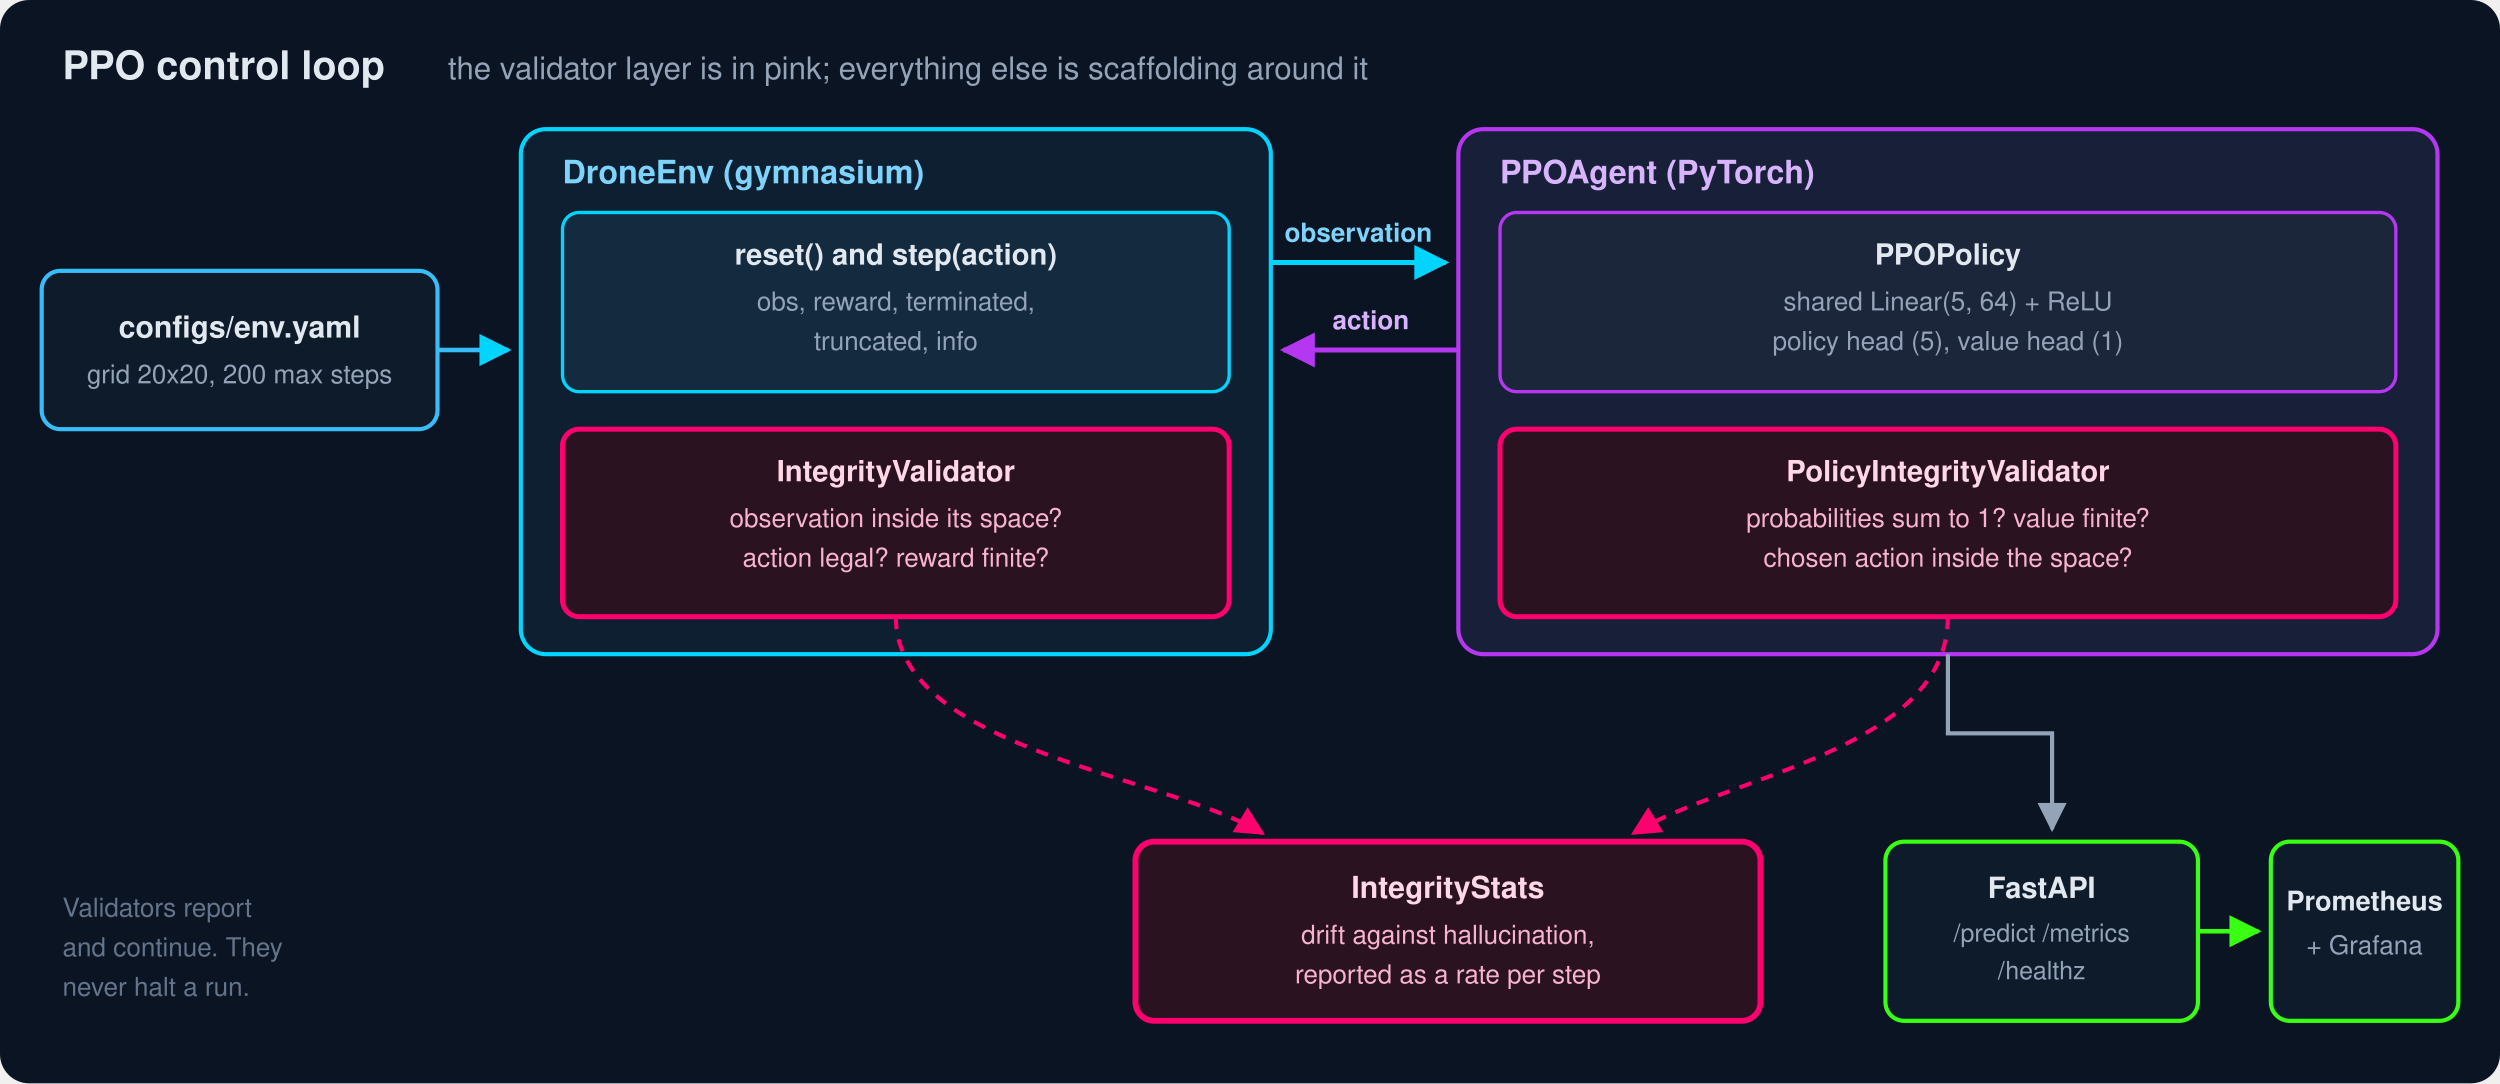
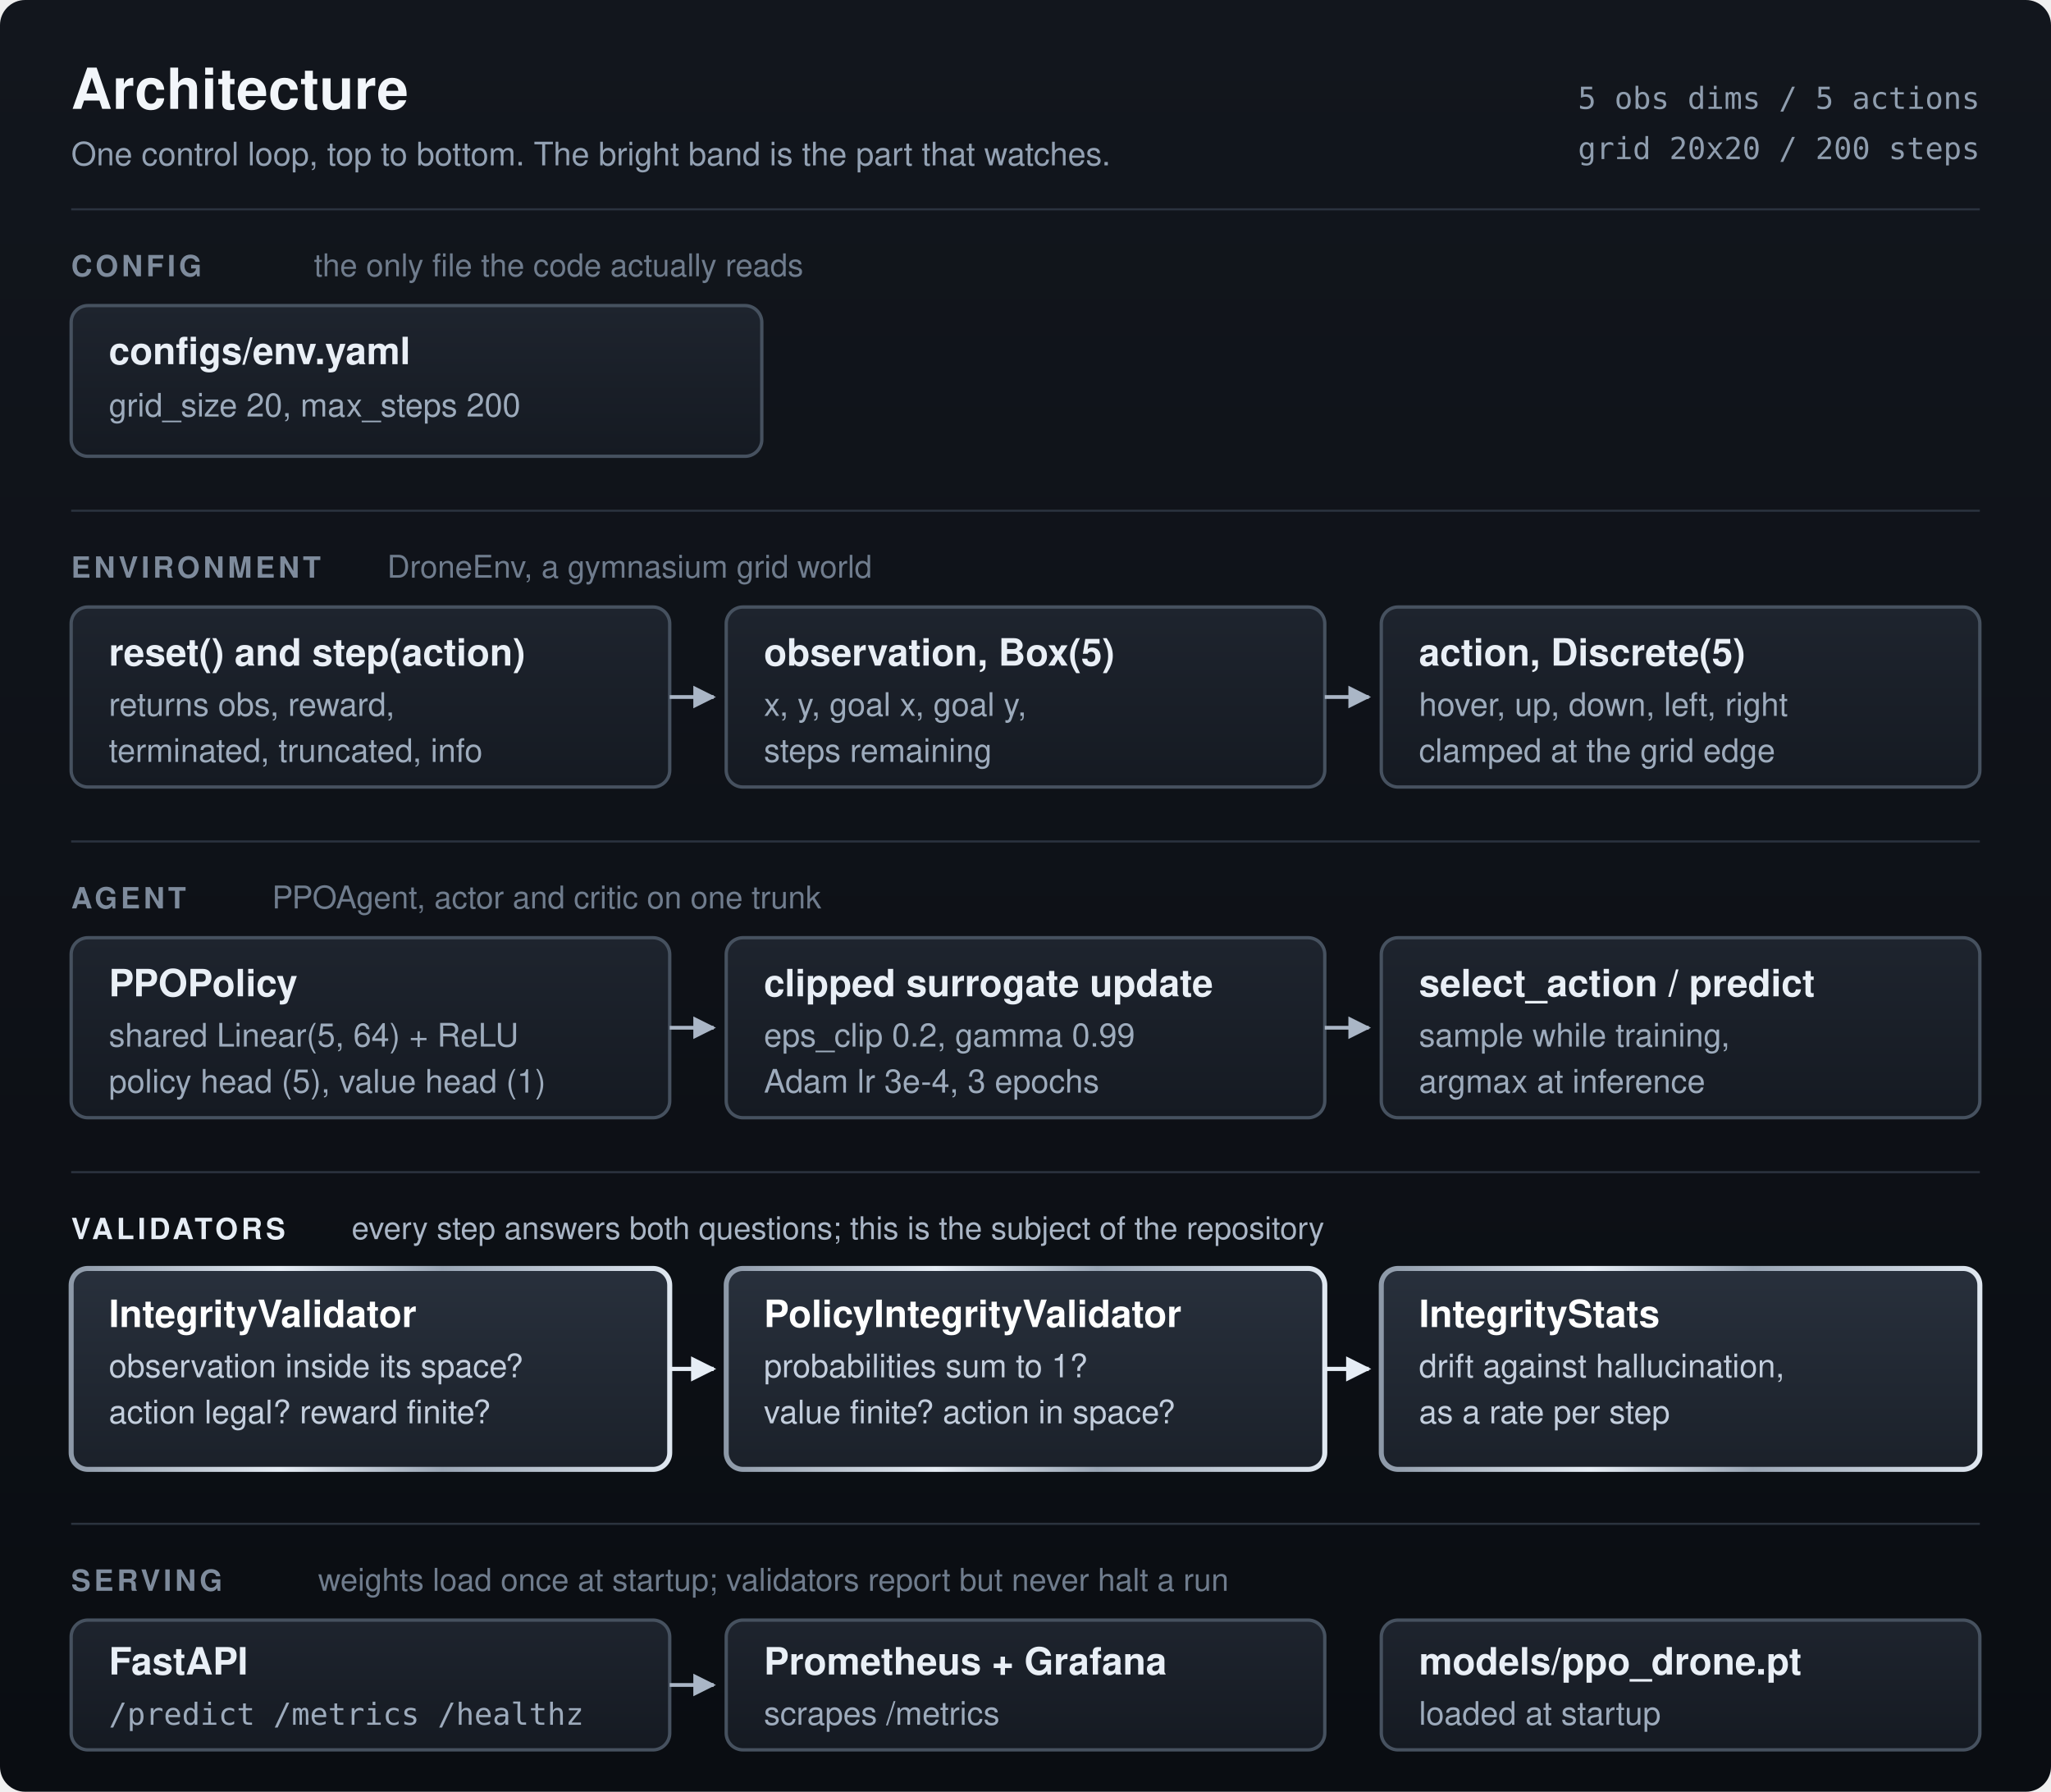
- <svg xmlns="http://www.w3.org/2000/svg" viewBox="0 0 1200 520" width="1200" height="520" font-family="ui-sans-serif, -apple-system, BlinkMacSystemFont, Segoe UI, Helvetica, Arial, sans-serif">
+ <svg xmlns="http://www.w3.org/2000/svg" viewBox="0 0 980 856" width="980" height="856" role="img" aria-label="Architecture: config feeds the DroneEnv, the PPO agent closes the loop, a validator band watches both sides, and the policy is served behind FastAPI" font-family="ui-sans-serif, -apple-system, BlinkMacSystemFont, Segoe UI, Helvetica, Arial, sans-serif">
  <defs>
-     <marker id="ar-cyan" viewBox="0 0 10 10" refX="9" refY="5" markerWidth="7" markerHeight="7" orient="auto-start-reverse">
-       <path d="M 0 0 L 10 5 L 0 10 z" fill="#00d4ff" />
+     <linearGradient id="bg" x1="0" y1="0" x2="0" y2="1">
+       <stop offset="0" stop-color="#12161d" />
+       <stop offset="1" stop-color="#0a0d12" />
+     </linearGradient>
+     <linearGradient id="chrome" x1="0" y1="0" x2="1" y2="0">
+       <stop offset="0" stop-color="#8d99a8" />
+       <stop offset="0.35" stop-color="#e6edf5" />
+       <stop offset="0.62" stop-color="#9aa6b5" />
+       <stop offset="1" stop-color="#dfe7f0" />
+     </linearGradient>
+     <linearGradient id="panel" x1="0" y1="0" x2="0" y2="1">
+       <stop offset="0" stop-color="#1e242e" />
+       <stop offset="1" stop-color="#151a22" />
+     </linearGradient>
+     <linearGradient id="panelLive" x1="0" y1="0" x2="0" y2="1">
+       <stop offset="0" stop-color="#28303c" />
+       <stop offset="1" stop-color="#1b212a" />
+     </linearGradient>
+     <marker id="a" viewBox="0 0 10 10" refX="9" refY="5" markerWidth="6" markerHeight="6" orient="auto">
+       <path d="M0,0 L10,5 L0,10 z" fill="#aab6c6" />
    </marker>
-     <marker id="ar-purple" viewBox="0 0 10 10" refX="9" refY="5" markerWidth="7" markerHeight="7" orient="auto-start-reverse">
-       <path d="M 0 0 L 10 5 L 0 10 z" fill="#b537f2" />
-     </marker>
-     <marker id="ar-pink" viewBox="0 0 10 10" refX="9" refY="5" markerWidth="7" markerHeight="7" orient="auto-start-reverse">
-       <path d="M 0 0 L 10 5 L 0 10 z" fill="#ff006e" />
-     </marker>
-     <marker id="ar-green" viewBox="0 0 10 10" refX="9" refY="5" markerWidth="7" markerHeight="7" orient="auto-start-reverse">
-       <path d="M 0 0 L 10 5 L 0 10 z" fill="#39ff14" />
-     </marker>
-     <marker id="ar-slate" viewBox="0 0 10 10" refX="9" refY="5" markerWidth="7" markerHeight="7" orient="auto-start-reverse">
-       <path d="M 0 0 L 10 5 L 0 10 z" fill="#94a3b8" />
+     <marker id="ab" viewBox="0 0 10 10" refX="9" refY="5" markerWidth="6" markerHeight="6" orient="auto">
+       <path d="M0,0 L10,5 L0,10 z" fill="#e6edf5" />
    </marker>
  </defs>
-   <rect x="0" y="0" width="1200" height="520" rx="14" fill="#0a1422" />
-   <text x="30" y="38" fill="#e2e8f0" font-size="19" font-weight="700">PPO control loop</text>
-   <text x="215" y="38" fill="#94a3b8" font-size="15">the validator layer is in pink; everything else is scaffolding around it</text>
-   <rect x="20" y="130" width="190" height="76" rx="9" fill="#0d1b2a" stroke="#38bdf8" stroke-width="2" />
-   <text x="115" y="162" fill="#e2e8f0" font-size="14.5" font-weight="700" text-anchor="middle">configs/env.yaml</text>
-   <text x="115" y="184" fill="#94a3b8" font-size="12.5" text-anchor="middle">grid 20x20, 200 max steps</text>
-   <rect x="250" y="62" width="360" height="252" rx="12" fill="#0d1f30" stroke="#00d4ff" stroke-width="2" />
-   <text x="270" y="88" fill="#7dd3fc" font-size="15.5" font-weight="700">DroneEnv (gymnasium)</text>
-   <rect x="270" y="102" width="320" height="86" rx="8" fill="#132a3f" stroke="#00d4ff" stroke-width="1.6" />
-   <text x="430" y="127" fill="#e2e8f0" font-size="14" font-weight="700" text-anchor="middle">reset() and step(action)</text>
-   <text x="430" y="149" fill="#94a3b8" font-size="12.5" text-anchor="middle">obs, reward, terminated,</text>
-   <text x="430" y="168" fill="#94a3b8" font-size="12.5" text-anchor="middle">truncated, info</text>
-   <rect x="270" y="206" width="320" height="90" rx="8" fill="#2a1220" stroke="#ff006e" stroke-width="2.4" />
-   <text x="430" y="231" fill="#ffd7e6" font-size="14" font-weight="700" text-anchor="middle">IntegrityValidator</text>
-   <text x="430" y="253" fill="#f8b4ce" font-size="12.5" text-anchor="middle">observation inside its space?</text>
-   <text x="430" y="272" fill="#f8b4ce" font-size="12.5" text-anchor="middle">action legal? reward finite?</text>
-   <rect x="700" y="62" width="470" height="252" rx="12" fill="#181f38" stroke="#b537f2" stroke-width="2" />
-   <text x="720" y="88" fill="#d8b4fe" font-size="15.5" font-weight="700">PPOAgent (PyTorch)</text>
-   <rect x="720" y="102" width="430" height="86" rx="8" fill="#1b263b" stroke="#b537f2" stroke-width="1.6" />
-   <text x="935" y="127" fill="#e2e8f0" font-size="14" font-weight="700" text-anchor="middle">PPOPolicy</text>
-   <text x="935" y="149" fill="#94a3b8" font-size="12.5" text-anchor="middle">shared Linear(5, 64) + ReLU</text>
-   <text x="935" y="168" fill="#94a3b8" font-size="12.5" text-anchor="middle">policy head (5), value head (1)</text>
-   <rect x="720" y="206" width="430" height="90" rx="8" fill="#2a1220" stroke="#ff006e" stroke-width="2.4" />
-   <text x="935" y="231" fill="#ffd7e6" font-size="14" font-weight="700" text-anchor="middle">PolicyIntegrityValidator</text>
-   <text x="935" y="253" fill="#f8b4ce" font-size="12.5" text-anchor="middle">probabilities sum to 1? value finite?</text>
-   <text x="935" y="272" fill="#f8b4ce" font-size="12.5" text-anchor="middle">chosen action inside the space?</text>
-   <path d="M 210 168 L 244 168" stroke="#38bdf8" stroke-width="2.2" fill="none" marker-end="url(#ar-cyan)" />
-   <path d="M 610 126 L 694 126" stroke="#00d4ff" stroke-width="2.4" fill="none" marker-end="url(#ar-cyan)" />
-   <text x="652" y="116" fill="#7dd3fc" font-size="12.5" font-weight="600" text-anchor="middle">observation</text>
-   <path d="M 700 168 L 616 168" stroke="#b537f2" stroke-width="2.4" fill="none" marker-end="url(#ar-purple)" />
-   <text x="658" y="158" fill="#d8b4fe" font-size="12.5" font-weight="600" text-anchor="middle">action</text>
-   <path d="M 430 296 C 430 360, 560 372, 606 400" stroke="#ff006e" stroke-width="2" fill="none" stroke-dasharray="6 5" marker-end="url(#ar-pink)" />
-   <path d="M 935 296 C 935 360, 830 372, 784 400" stroke="#ff006e" stroke-width="2" fill="none" stroke-dasharray="6 5" marker-end="url(#ar-pink)" />
-   <rect x="545" y="404" width="300" height="86" rx="9" fill="#2a1220" stroke="#ff006e" stroke-width="2.8" />
-   <text x="695" y="431" fill="#ffd7e6" font-size="14.5" font-weight="700" text-anchor="middle">IntegrityStats</text>
-   <text x="695" y="453" fill="#f8b4ce" font-size="12.5" text-anchor="middle">drift against hallucination,</text>
-   <text x="695" y="472" fill="#f8b4ce" font-size="12.5" text-anchor="middle">reported as a rate per step</text>
-   <path d="M 935 314 L 935 352 L 985 352 L 985 398" stroke="#94a3b8" stroke-width="2" fill="none" marker-end="url(#ar-slate)" />
-   <rect x="905" y="404" width="150" height="86" rx="9" fill="#0d1b2a" stroke="#39ff14" stroke-width="2" />
-   <text x="980" y="431" fill="#e2e8f0" font-size="14" font-weight="700" text-anchor="middle">FastAPI</text>
-   <text x="980" y="452" fill="#94a3b8" font-size="12" text-anchor="middle">/predict /metrics</text>
-   <text x="980" y="470" fill="#94a3b8" font-size="12" text-anchor="middle">/healthz</text>
-   <path d="M 1055 447 L 1084 447" stroke="#39ff14" stroke-width="2.2" fill="none" marker-end="url(#ar-green)" />
-   <rect x="1090" y="404" width="90" height="86" rx="9" fill="#0d1b2a" stroke="#39ff14" stroke-width="2" />
-   <text x="1135" y="437" fill="#e2e8f0" font-size="13" font-weight="700" text-anchor="middle">Prometheus</text>
-   <text x="1135" y="458" fill="#94a3b8" font-size="12.5" text-anchor="middle">+ Grafana</text>
-   <text x="30" y="440" fill="#64748b" font-size="12.5">Validators report</text>
-   <text x="30" y="459" fill="#64748b" font-size="12.5">and continue. They</text>
-   <text x="30" y="478" fill="#64748b" font-size="12.5">never halt a run.</text>
+   <rect x="0" y="0" width="980" height="856" rx="12" fill="url(#bg)" />
+   <text x="34" y="52" fill="#f2f6fa" font-size="27" font-weight="700" letter-spacing="0.2">Architecture</text>
+   <text x="34" y="79" fill="#93a1b3" font-size="15.5">One control loop, top to bottom. The bright band is the part that watches.</text>
+   <text x="946" y="52" fill="#8f9dae" font-size="14.5" text-anchor="end" font-family="ui-monospace, SFMono-Regular, Menlo, monospace">5 obs dims / 5 actions</text>
+   <text x="946" y="76" fill="#8f9dae" font-size="14.5" text-anchor="end" font-family="ui-monospace, SFMono-Regular, Menlo, monospace">grid 20x20 / 200 steps</text>
+   <line x1="34" y1="100" x2="946" y2="100" stroke="#2b333f" stroke-width="1" />
+   <text x="34" y="132" fill="#7e8b9c" font-size="14" font-weight="700" letter-spacing="1.6">CONFIG</text>
+   <text x="150" y="132" fill="#6f7c8d" font-size="15">the only file the code actually reads</text>
+   <rect x="34" y="146" width="330" height="72" rx="8" fill="url(#panel)" stroke="#46515f" stroke-width="1.6" />
+   <text x="52" y="174" fill="#e9eff6" font-size="18" font-weight="700">configs/env.yaml</text>
+   <text x="52" y="199" fill="#9dabbc" font-size="15.5">grid_size 20, max_steps 200</text>
+   <line x1="34" y1="244" x2="946" y2="244" stroke="#2b333f" stroke-width="1" />
+   <text x="34" y="276" fill="#7e8b9c" font-size="14" font-weight="700" letter-spacing="1.6">ENVIRONMENT</text>
+   <text x="185" y="276" fill="#6f7c8d" font-size="15">DroneEnv, a gymnasium grid world</text>
+   <rect x="34" y="290" width="286" height="86" rx="8" fill="url(#panel)" stroke="#46515f" stroke-width="1.6" />
+   <text x="52" y="318" fill="#e9eff6" font-size="18" font-weight="700">reset() and step(action)</text>
+   <text x="52" y="342" fill="#9dabbc" font-size="15.5">returns obs, reward,</text>
+   <text x="52" y="364" fill="#9dabbc" font-size="15.5">terminated, truncated, info</text>
+   <rect x="347" y="290" width="286" height="86" rx="8" fill="url(#panel)" stroke="#46515f" stroke-width="1.6" />
+   <text x="365" y="318" fill="#e9eff6" font-size="18" font-weight="700">observation, Box(5)</text>
+   <text x="365" y="342" fill="#9dabbc" font-size="15.5">x, y, goal x, goal y,</text>
+   <text x="365" y="364" fill="#9dabbc" font-size="15.5">steps remaining</text>
+   <rect x="660" y="290" width="286" height="86" rx="8" fill="url(#panel)" stroke="#46515f" stroke-width="1.6" />
+   <text x="678" y="318" fill="#e9eff6" font-size="18" font-weight="700">action, Discrete(5)</text>
+   <text x="678" y="342" fill="#9dabbc" font-size="15.5">hover, up, down, left, right</text>
+   <text x="678" y="364" fill="#9dabbc" font-size="15.5">clamped at the grid edge</text>
+   <line x1="34" y1="402" x2="946" y2="402" stroke="#2b333f" stroke-width="1" />
+   <text x="34" y="434" fill="#7e8b9c" font-size="14" font-weight="700" letter-spacing="1.6">AGENT</text>
+   <text x="130" y="434" fill="#6f7c8d" font-size="15">PPOAgent, actor and critic on one trunk</text>
+   <rect x="34" y="448" width="286" height="86" rx="8" fill="url(#panel)" stroke="#46515f" stroke-width="1.6" />
+   <text x="52" y="476" fill="#e9eff6" font-size="18" font-weight="700">PPOPolicy</text>
+   <text x="52" y="500" fill="#9dabbc" font-size="15.5">shared Linear(5, 64) + ReLU</text>
+   <text x="52" y="522" fill="#9dabbc" font-size="15.5">policy head (5), value head (1)</text>
+   <rect x="347" y="448" width="286" height="86" rx="8" fill="url(#panel)" stroke="#46515f" stroke-width="1.6" />
+   <text x="365" y="476" fill="#e9eff6" font-size="18" font-weight="700">clipped surrogate update</text>
+   <text x="365" y="500" fill="#9dabbc" font-size="15.5">eps_clip 0.2, gamma 0.99</text>
+   <text x="365" y="522" fill="#9dabbc" font-size="15.5">Adam lr 3e-4, 3 epochs</text>
+   <rect x="660" y="448" width="286" height="86" rx="8" fill="url(#panel)" stroke="#46515f" stroke-width="1.6" />
+   <text x="678" y="476" fill="#e9eff6" font-size="18" font-weight="700">select_action / predict</text>
+   <text x="678" y="500" fill="#9dabbc" font-size="15.5">sample while training,</text>
+   <text x="678" y="522" fill="#9dabbc" font-size="15.5">argmax at inference</text>
+   <path d="M 320 333 L 341 333" stroke="#aab6c6" stroke-width="1.8" fill="none" marker-end="url(#a)" />
+   <path d="M 633 333 L 654 333" stroke="#aab6c6" stroke-width="1.8" fill="none" marker-end="url(#a)" />
+   <path d="M 320 491 L 341 491" stroke="#aab6c6" stroke-width="1.8" fill="none" marker-end="url(#a)" />
+   <path d="M 633 491 L 654 491" stroke="#aab6c6" stroke-width="1.8" fill="none" marker-end="url(#a)" />
+   <line x1="34" y1="560" x2="946" y2="560" stroke="#2b333f" stroke-width="1" />
+   <text x="34" y="592" fill="#e6edf5" font-size="14" font-weight="700" letter-spacing="1.6">VALIDATORS</text>
+   <text x="168" y="592" fill="#aab6c6" font-size="15">every step answers both questions; this is the subject of the repository</text>
+   <rect x="34" y="606" width="286" height="96" rx="8" fill="url(#panelLive)" stroke="url(#chrome)" stroke-width="2.4" />
+   <text x="52" y="634" fill="#ffffff" font-size="18" font-weight="700">IntegrityValidator</text>
+   <text x="52" y="658" fill="#c3cedd" font-size="15.5">observation inside its space?</text>
+   <text x="52" y="680" fill="#c3cedd" font-size="15.5">action legal? reward finite?</text>
+   <rect x="347" y="606" width="286" height="96" rx="8" fill="url(#panelLive)" stroke="url(#chrome)" stroke-width="2.4" />
+   <text x="365" y="634" fill="#ffffff" font-size="18" font-weight="700">PolicyIntegrityValidator</text>
+   <text x="365" y="658" fill="#c3cedd" font-size="15.5">probabilities sum to 1?</text>
+   <text x="365" y="680" fill="#c3cedd" font-size="15.5">value finite? action in space?</text>
+   <rect x="660" y="606" width="286" height="96" rx="8" fill="url(#panelLive)" stroke="url(#chrome)" stroke-width="2.4" />
+   <text x="678" y="634" fill="#ffffff" font-size="18" font-weight="700">IntegrityStats</text>
+   <text x="678" y="658" fill="#c3cedd" font-size="15.5">drift against hallucination,</text>
+   <text x="678" y="680" fill="#c3cedd" font-size="15.5">as a rate per step</text>
+   <path d="M 320 654 L 341 654" stroke="#e6edf5" stroke-width="2" fill="none" marker-end="url(#ab)" />
+   <path d="M 633 654 L 654 654" stroke="#e6edf5" stroke-width="2" fill="none" marker-end="url(#ab)" />
+   <line x1="34" y1="728" x2="946" y2="728" stroke="#2b333f" stroke-width="1" />
+   <text x="34" y="760" fill="#7e8b9c" font-size="14" font-weight="700" letter-spacing="1.6">SERVING</text>
+   <text x="152" y="760" fill="#6f7c8d" font-size="15">weights load once at startup; validators report but never halt a run</text>
+   <rect x="34" y="774" width="286" height="62" rx="8" fill="url(#panel)" stroke="#46515f" stroke-width="1.6" />
+   <text x="52" y="800" fill="#e9eff6" font-size="18" font-weight="700">FastAPI</text>
+   <text x="52" y="824" fill="#9dabbc" font-size="14.5" font-family="ui-monospace, SFMono-Regular, Menlo, monospace">/predict /metrics /healthz</text>
+   <rect x="347" y="774" width="286" height="62" rx="8" fill="url(#panel)" stroke="#46515f" stroke-width="1.6" />
+   <text x="365" y="800" fill="#e9eff6" font-size="18" font-weight="700">Prometheus + Grafana</text>
+   <text x="365" y="824" fill="#9dabbc" font-size="15.5">scrapes /metrics</text>
+   <rect x="660" y="774" width="286" height="62" rx="8" fill="url(#panel)" stroke="#46515f" stroke-width="1.6" />
+   <text x="678" y="800" fill="#e9eff6" font-size="18" font-weight="700">models/ppo_drone.pt</text>
+   <text x="678" y="824" fill="#9dabbc" font-size="15.5">loaded at startup</text>
+   <path d="M 320 805 L 341 805" stroke="#aab6c6" stroke-width="1.8" fill="none" marker-end="url(#a)" />
</svg>
